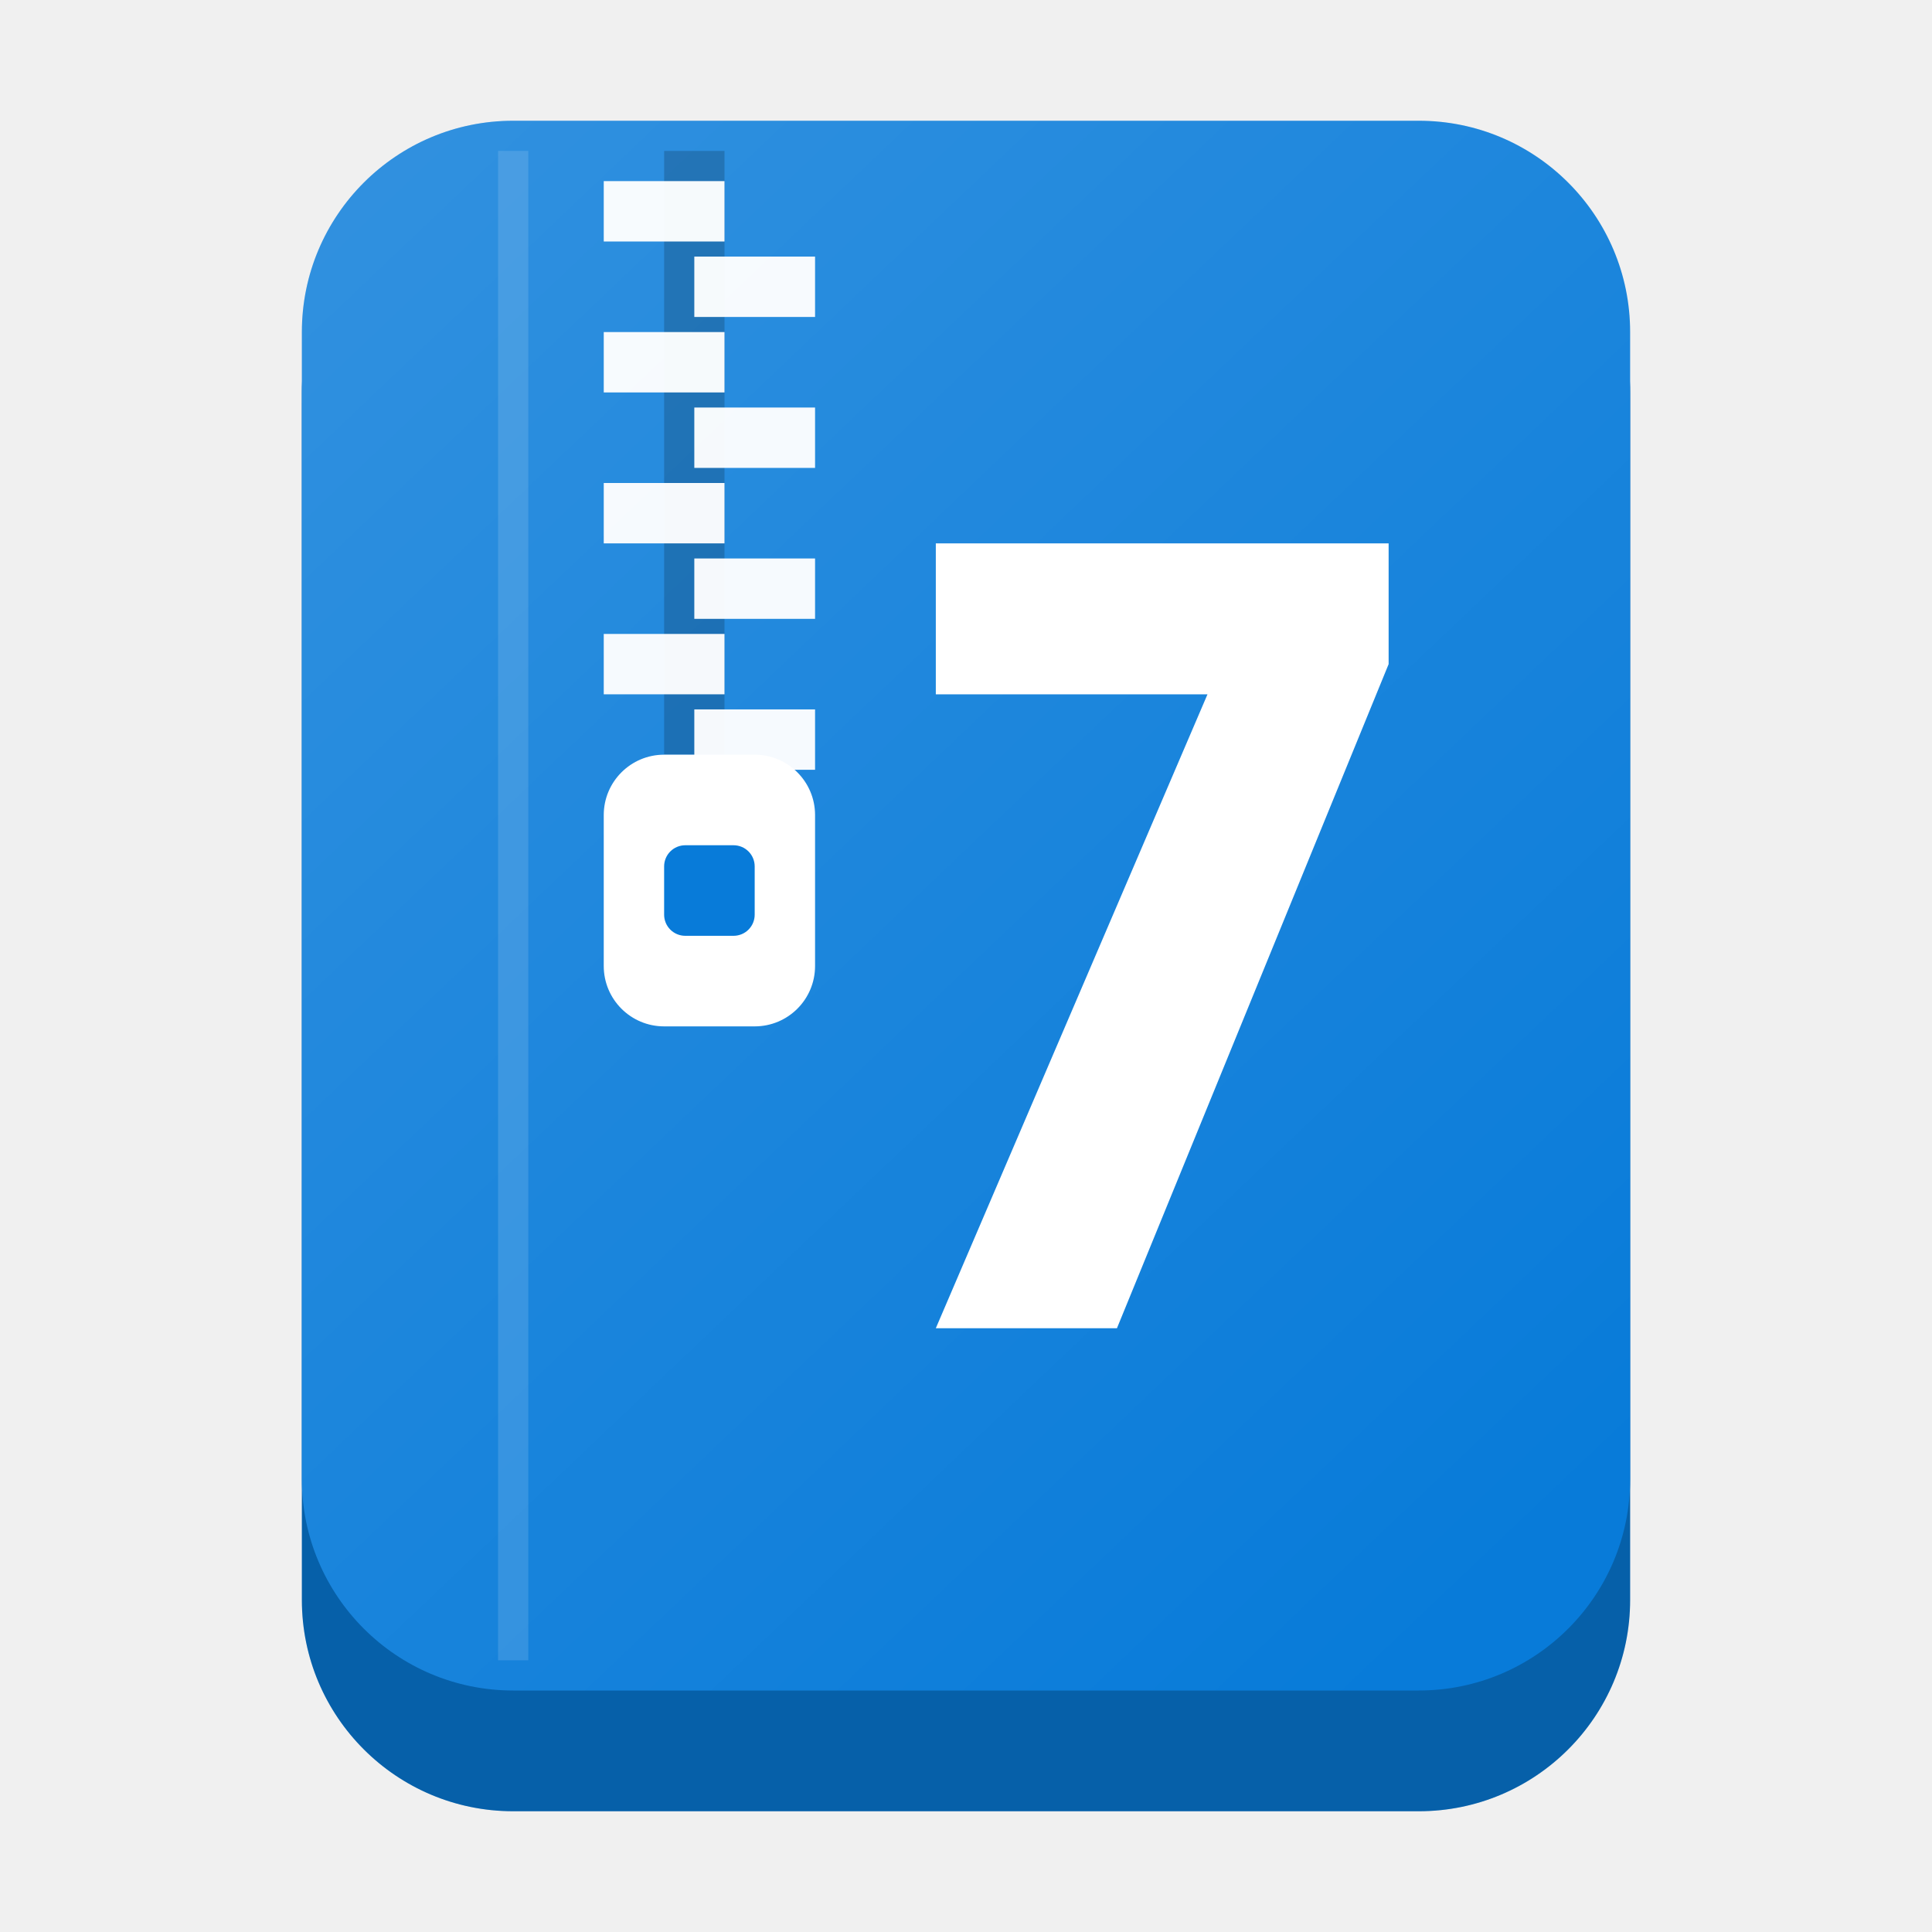
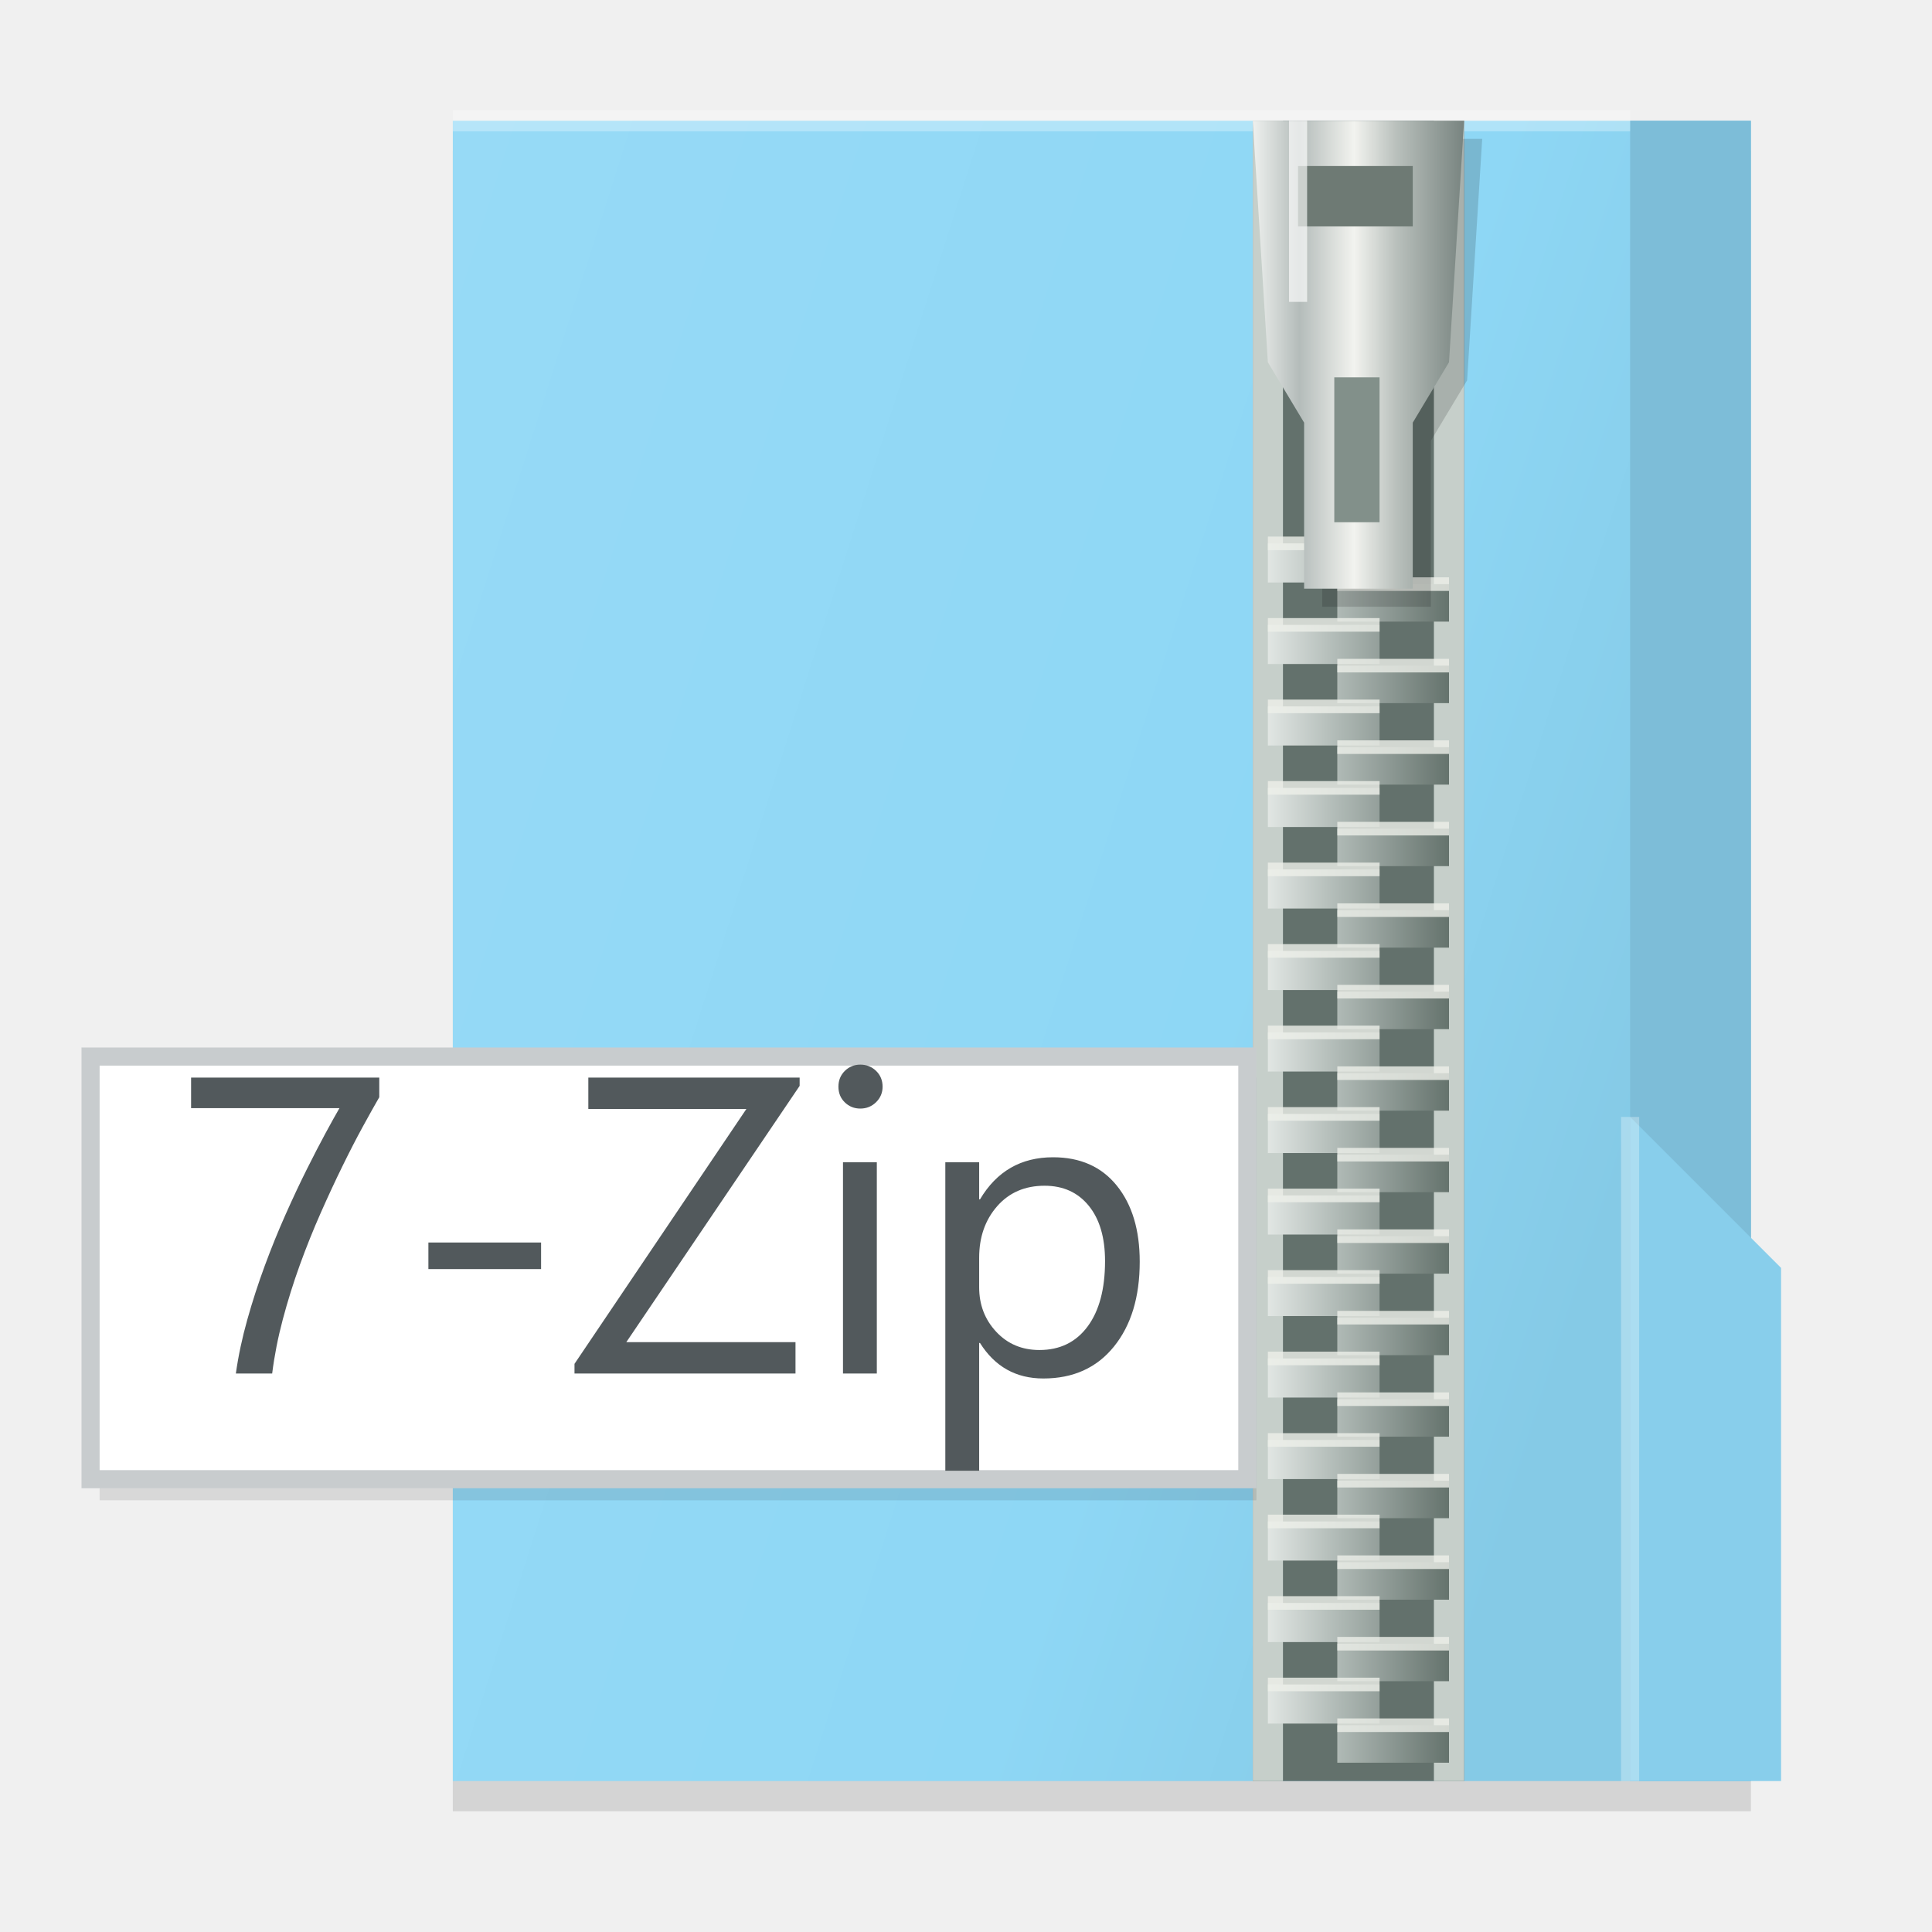
<svg xmlns="http://www.w3.org/2000/svg" width="64" height="64" viewBox="0 0 64 64">
  <defs>
-     <linearGradient id="cover" x1="0" y1="0" x2="0.8" y2="1">
-       <stop offset="0" stop-color="#087bd9" />
-       <stop offset="1" stop-color="#087bd9" />
+     <linearGradient id="cover" x1="0" y1="0" x2="1" y2="0.4">
+       <stop offset="0" stop-color="#97daf6" />
+       <stop offset="0.7" stop-color="#8ed7f5" />
+       <stop offset="1" stop-color="#85cae6" />
    </linearGradient>
-     <linearGradient id="light" x1="0" y1="0" x2="0.8" y2="1">
-       <stop offset="0" stop-color="#ffffff" stop-opacity="0.17" />
-       <stop offset="1" stop-color="#ffffff" stop-opacity="0" />
+     <linearGradient id="teeth" x1="0" y1="0" x2="1" y2="0">
+       <stop offset="0" stop-color="#e1e6e3" />
+       <stop offset="0.4" stop-color="#aeb8b4" />
+       <stop offset="1" stop-color="#65736d" />
+     </linearGradient>
+     <linearGradient id="metal" x1="0" y1="0" x2="1" y2="0">
+       <stop offset="0" stop-color="#eef0ee" />
+       <stop offset="0.22" stop-color="#b4bcba" />
+       <stop offset="0.48" stop-color="#f2f3ef" />
+       <stop offset="0.68" stop-color="#b9c0bc" />
+       <stop offset="1" stop-color="#788480" />
    </linearGradient>
  </defs>
-   <path fill="#087bd9" stroke="none" d="M 17 6 L 47 6 C 50.866 6 54 9.134 54 13 L 54 53 C 54 56.866 50.866 60 47 60 L 17 60 C 13.134 60 10 56.866 10 53 L 10 13 C 10 9.134 13.134 6 17 6 Z" />
-   <g opacity="0.22">
-     <path fill="#000000" stroke="none" d="M 17 6 L 47 6 C 50.866 6 54 9.134 54 13 L 54 53 C 54 56.866 50.866 60 47 60 L 17 60 C 13.134 60 10 56.866 10 53 L 10 13 C 10 9.134 13.134 6 17 6 Z" />
+   <g opacity="0.12">
+     <path fill="#000000" stroke="none" d="M 15 5 L 58 5 L 58 60 L 15 60 Z" />
  </g>
-   <path fill="url(#cover)" stroke="none" d="M 17 4 L 47 4 C 50.866 4 54 7.134 54 11 L 54 49 C 54 52.866 50.866 56 47 56 L 17 56 C 13.134 56 10 52.866 10 49 L 10 11 C 10 7.134 13.134 4 17 4 Z" />
-   <path fill="url(#light)" stroke="none" d="M 17 4 L 47 4 C 50.866 4 54 7.134 54 11 L 54 49 C 54 52.866 50.866 56 47 56 L 17 56 C 13.134 56 10 52.866 10 49 L 10 11 C 10 7.134 13.134 4 17 4 Z" />
-   <path fill="#000000" stroke="#ffffff" stroke-opacity="0.13" d="M 17 5 L 17 55" />
-   <path fill="#000000" stroke="#000000" stroke-opacity="0.18" stroke-width="2" d="M 23 5 L 23 25" />
-   <path fill="none" stroke="#ffffff" stroke-opacity="0.96" stroke-width="2" d="M 20 7 L 24 7 M 23 9.5 L 27 9.5" />
-   <path fill="none" stroke="#ffffff" stroke-opacity="0.96" stroke-width="2" d="M 20 12 L 24 12 M 23 14.5 L 27 14.5" />
-   <path fill="none" stroke="#ffffff" stroke-opacity="0.96" stroke-width="2" d="M 20 17 L 24 17 M 23 19.5 L 27 19.5" />
-   <path fill="none" stroke="#ffffff" stroke-opacity="0.96" stroke-width="2" d="M 20 22 L 24 22 M 23 24.5 L 27 24.5" />
-   <path fill="#ffffff" stroke="none" d="M 22 25 L 25 25 C 26.105 25 27 25.895 27 27 L 27 32 C 27 33.105 26.105 34 25 34 L 22 34 C 20.895 34 20 33.105 20 32 L 20 27 C 20 25.895 20.895 25 22 25 Z" />
-   <path fill="#087bd9" stroke="none" d="M 22.7 28 L 24.3 28 C 24.486 28 24.664 28.074 24.795 28.205 C 24.926 28.336 25 28.514 25 28.7 L 25 30.3 C 25 30.486 24.926 30.664 24.795 30.795 C 24.664 30.926 24.486 31 24.3 31 L 22.7 31 C 22.514 31 22.336 30.926 22.205 30.795 C 22.074 30.664 22 30.486 22 30.3 L 22 28.7 C 22 28.514 22.074 28.336 22.205 28.205 C 22.336 28.074 22.514 28 22.7 28 Z" />
-   <path fill="#ffffff" stroke="none" d="M 31 18 L 46 18 L 46 22 L 37 44 L 31 44 L 40 23 L 31 23 Z" />
+   <path fill="url(#cover)" stroke="none" d="M 15 4 L 58 4 L 58 59 L 15 59 Z" />
+   <path fill="#7dbdd8" stroke="none" d="M 54 4 L 58 4 L 58 59 L 54 59 Z" />
+   <path fill="#000000" stroke="#ffffff" stroke-opacity="0.3" stroke-width="0.7" d="M 15 4 L 54 4" />
+   <path fill="#88ceeb" stroke="none" d="M 54 37 L 59 42 L 59 59 L 54 59 Z" />
+   <path fill="#000000" stroke="#ffffff" stroke-opacity="0.3" stroke-width="0.6" d="M 54 37 L 54 59" />
+   <path fill="#63716c" stroke="none" d="M 41.5 4 L 48.5 4 L 48.5 59 L 41.5 59 Z" />
+   <path fill="#c6cfca" stroke="none" d="M 41.5 4 L 42.5 4 L 42.5 59 L 41.5 59 Z M 47.5 4 L 48.5 4 L 48.5 59 L 47.5 59 Z" />
+   <path fill="url(#teeth)" stroke="none" d="M 42 18 L 45.7 18 L 45.7 19.296 L 42 19.296 Z M 44.3 19.35 L 48 19.35 L 48 20.592 L 44.3 20.592 Z" />
+   <path fill="#000000" stroke="#edf0e9" stroke-opacity="0.8" stroke-width="0.45" d="M 42 18 L 45.7 18 M 44.3 19.35 L 48 19.35" />
+   <path fill="url(#teeth)" stroke="none" d="M 42 20.7 L 45.7 20.7 L 45.7 21.996 L 42 21.996 Z M 44.3 22.05 L 48 22.05 L 48 23.292 L 44.3 23.292 Z" />
+   <path fill="#000000" stroke="#edf0e9" stroke-opacity="0.8" stroke-width="0.45" d="M 42 20.7 L 45.7 20.7 M 44.3 22.05 L 48 22.05" />
+   <path fill="url(#teeth)" stroke="none" d="M 42 23.4 L 45.7 23.4 L 45.7 24.696 L 42 24.696 Z M 44.3 24.75 L 48 24.75 L 48 25.992 L 44.3 25.992 Z" />
+   <path fill="#000000" stroke="#edf0e9" stroke-opacity="0.8" stroke-width="0.45" d="M 42 23.4 L 45.7 23.4 M 44.3 24.75 L 48 24.75" />
+   <path fill="url(#teeth)" stroke="none" d="M 42 26.1 L 45.7 26.1 L 45.7 27.396 L 42 27.396 Z M 44.3 27.45 L 48 27.45 L 48 28.692 L 44.3 28.692 Z" />
+   <path fill="#000000" stroke="#edf0e9" stroke-opacity="0.8" stroke-width="0.45" d="M 42 26.1 L 45.7 26.1 M 44.3 27.45 L 48 27.45" />
+   <path fill="url(#teeth)" stroke="none" d="M 42 28.8 L 45.7 28.8 L 45.7 30.096 L 42 30.096 Z M 44.3 30.15 L 48 30.15 L 48 31.392 L 44.3 31.392 Z" />
+   <path fill="#000000" stroke="#edf0e9" stroke-opacity="0.8" stroke-width="0.45" d="M 42 28.8 L 45.7 28.8 M 44.3 30.15 L 48 30.15" />
+   <path fill="url(#teeth)" stroke="none" d="M 42 31.5 L 45.7 31.5 L 45.7 32.796 L 42 32.796 Z M 44.3 32.85 L 48 32.85 L 48 34.092 L 44.3 34.092 Z" />
+   <path fill="#000000" stroke="#edf0e9" stroke-opacity="0.8" stroke-width="0.45" d="M 42 31.5 L 45.7 31.5 M 44.3 32.85 L 48 32.85" />
+   <path fill="url(#teeth)" stroke="none" d="M 42 34.2 L 45.7 34.2 L 45.7 35.496 L 42 35.496 Z M 44.3 35.55 L 48 35.55 L 48 36.792 L 44.3 36.792 Z" />
+   <path fill="#000000" stroke="#edf0e9" stroke-opacity="0.8" stroke-width="0.45" d="M 42 34.2 L 45.7 34.2 M 44.3 35.55 L 48 35.55" />
+   <path fill="url(#teeth)" stroke="none" d="M 42 36.9 L 45.7 36.9 L 45.7 38.196 L 42 38.196 Z M 44.3 38.25 L 48 38.25 L 48 39.492 L 44.3 39.492 Z" />
+   <path fill="#000000" stroke="#edf0e9" stroke-opacity="0.8" stroke-width="0.45" d="M 42 36.9 L 45.7 36.9 M 44.3 38.25 L 48 38.25" />
+   <path fill="url(#teeth)" stroke="none" d="M 42 39.6 L 45.7 39.6 L 45.7 40.896 L 42 40.896 Z M 44.3 40.95 L 48 40.95 L 48 42.192 L 44.3 42.192 Z" />
+   <path fill="#000000" stroke="#edf0e9" stroke-opacity="0.8" stroke-width="0.45" d="M 42 39.6 L 45.7 39.6 M 44.3 40.95 L 48 40.95" />
+   <path fill="url(#teeth)" stroke="none" d="M 42 42.3 L 45.7 42.3 L 45.7 43.596 L 42 43.596 Z M 44.3 43.65 L 48 43.65 L 48 44.892 L 44.3 44.892 Z" />
+   <path fill="#000000" stroke="#edf0e9" stroke-opacity="0.8" stroke-width="0.45" d="M 42 42.3 L 45.7 42.3 M 44.3 43.65 L 48 43.65" />
+   <path fill="url(#teeth)" stroke="none" d="M 42 45 L 45.7 45 L 45.7 46.296 L 42 46.296 Z M 44.3 46.35 L 48 46.35 L 48 47.592 L 44.3 47.592 Z" />
+   <path fill="#000000" stroke="#edf0e9" stroke-opacity="0.8" stroke-width="0.45" d="M 42 45 L 45.7 45 M 44.3 46.35 L 48 46.35" />
+   <path fill="url(#teeth)" stroke="none" d="M 42 47.7 L 45.7 47.7 L 45.7 48.996 L 42 48.996 Z M 44.3 49.05 L 48 49.05 L 48 50.292 L 44.3 50.292 Z" />
+   <path fill="#000000" stroke="#edf0e9" stroke-opacity="0.8" stroke-width="0.45" d="M 42 47.7 L 45.7 47.7 M 44.3 49.05 L 48 49.05" />
+   <path fill="url(#teeth)" stroke="none" d="M 42 50.4 L 45.7 50.4 L 45.7 51.696 L 42 51.696 Z M 44.3 51.75 L 48 51.75 L 48 52.992 L 44.3 52.992 Z" />
+   <path fill="#000000" stroke="#edf0e9" stroke-opacity="0.8" stroke-width="0.45" d="M 42 50.4 L 45.7 50.4 M 44.3 51.75 L 48 51.75" />
+   <path fill="url(#teeth)" stroke="none" d="M 42 53.1 L 45.7 53.1 L 45.7 54.396 L 42 54.396 Z M 44.3 54.45 L 48 54.45 L 48 55.692 L 44.3 55.692 Z" />
+   <path fill="#000000" stroke="#edf0e9" stroke-opacity="0.8" stroke-width="0.45" d="M 42 53.1 L 45.7 53.1 M 44.3 54.45 L 48 54.45" />
+   <path fill="url(#teeth)" stroke="none" d="M 42 55.8 L 45.7 55.8 L 45.7 57.096 L 42 57.096 Z M 44.3 57.15 L 48 57.15 L 48 58.392 L 44.3 58.392 Z" />
+   <path fill="#000000" stroke="#edf0e9" stroke-opacity="0.8" stroke-width="0.45" d="M 42 55.8 L 45.7 55.8 M 44.3 57.15 L 48 57.15" />
+   <g opacity="0.15" transform="matrix(1 0 0 1 0.6 0.6)">
+     <path fill="#000000" stroke="none" d="M 41.5 4 L 48.5 4 L 48 12 L 46.8 14 L 46.8 19.5 L 43.2 19.5 L 43.2 14 L 42 12 Z" />
+   </g>
+   <path fill="url(#metal)" stroke="none" d="M 41.5 4 L 48.5 4 L 48 12 L 46.8 14 L 46.8 19.5 L 43.2 19.5 L 43.2 14 L 42 12 Z" />
+   <path fill="#6e7a74" stroke="none" d="M 43 5.5 L 46.8 5.5 L 46.8 7.5 L 43 7.5 Z" />
+   <path fill="#82908a" stroke="none" d="M 44.2 12.5 L 45.7 12.5 L 45.7 17.3 L 44.2 17.3 Z" />
+   <path fill="#000000" stroke="#ffffff" stroke-opacity="0.65" stroke-width="0.6" d="M 43 4 L 43 10" />
+   <g opacity="0.1">
+     <path fill="#000000" stroke="none" d="M 3.3 35.7 L 41.62 35.7 L 41.62 49.7 L 3.3 49.7 Z" />
+   </g>
+   <path fill="#ffffff" stroke="#c8ccce" stroke-width="0.6" d="M 3 35 L 41.32 35 L 41.32 49 L 3 49 Z" />
+   <g transform="matrix(1 0 0 1 5.66 31.5)">
+     <g>
+       <path fill="#52595c" stroke="none" d="M 6.904 4.847 Q 6.679 5.236 6.361 5.817 Q 6.043 6.398 5.688 7.123 Q 5.332 7.848 4.963 8.682 Q 4.594 9.516 4.272 10.404 Q 3.951 11.293 3.708 12.206 Q 3.466 13.118 3.356 14 L 2.153 14 Q 2.276 13.125 2.533 12.212 Q 2.789 11.3 3.114 10.421 Q 3.438 9.543 3.801 8.729 Q 4.163 7.916 4.505 7.232 Q 4.847 6.549 5.13 6.026 Q 5.414 5.503 5.585 5.209 L 0.67 5.209 L 0.67 4.197 L 6.904 4.197 L 6.904 4.847 Z M 12.264 10.541 L 8.531 10.541 L 8.531 9.659 L 12.264 9.659 L 12.264 10.541 Z M 20.829 4.471 L 15.087 12.961 L 20.692 12.961 L 20.692 14 L 13.371 14 L 13.371 13.679 L 19.065 5.236 L 13.829 5.236 L 13.829 4.197 L 20.829 4.197 L 20.829 4.471 Z M 22.839 5.223 Q 22.538 5.223 22.326 5.018 Q 22.114 4.812 22.114 4.498 Q 22.114 4.184 22.326 3.975 Q 22.538 3.767 22.839 3.767 Q 23.146 3.767 23.362 3.975 Q 23.577 4.184 23.577 4.498 Q 23.577 4.799 23.362 5.011 Q 23.146 5.223 22.839 5.223 Z M 23.386 14 L 22.265 14 L 22.265 7 L 23.386 7 L 23.386 14 Z M 26.804 12.988 L 26.776 12.988 L 26.776 17.22 L 25.655 17.22 L 25.655 7 L 26.776 7 L 26.776 8.23 L 26.804 8.23 Q 27.631 6.836 29.224 6.836 Q 30.577 6.836 31.336 7.776 Q 32.095 8.716 32.095 10.295 Q 32.095 12.052 31.24 13.108 Q 30.386 14.164 28.902 14.164 Q 27.542 14.164 26.804 12.988 Z M 26.776 10.165 L 26.776 11.143 Q 26.776 12.011 27.34 12.616 Q 27.904 13.221 28.772 13.221 Q 29.791 13.221 30.369 12.441 Q 30.946 11.662 30.946 10.274 Q 30.946 9.105 30.406 8.442 Q 29.866 7.779 28.943 7.779 Q 27.966 7.779 27.371 8.459 Q 26.776 9.14 26.776 10.165 Z" />
+     </g>
+   </g>
</svg>
